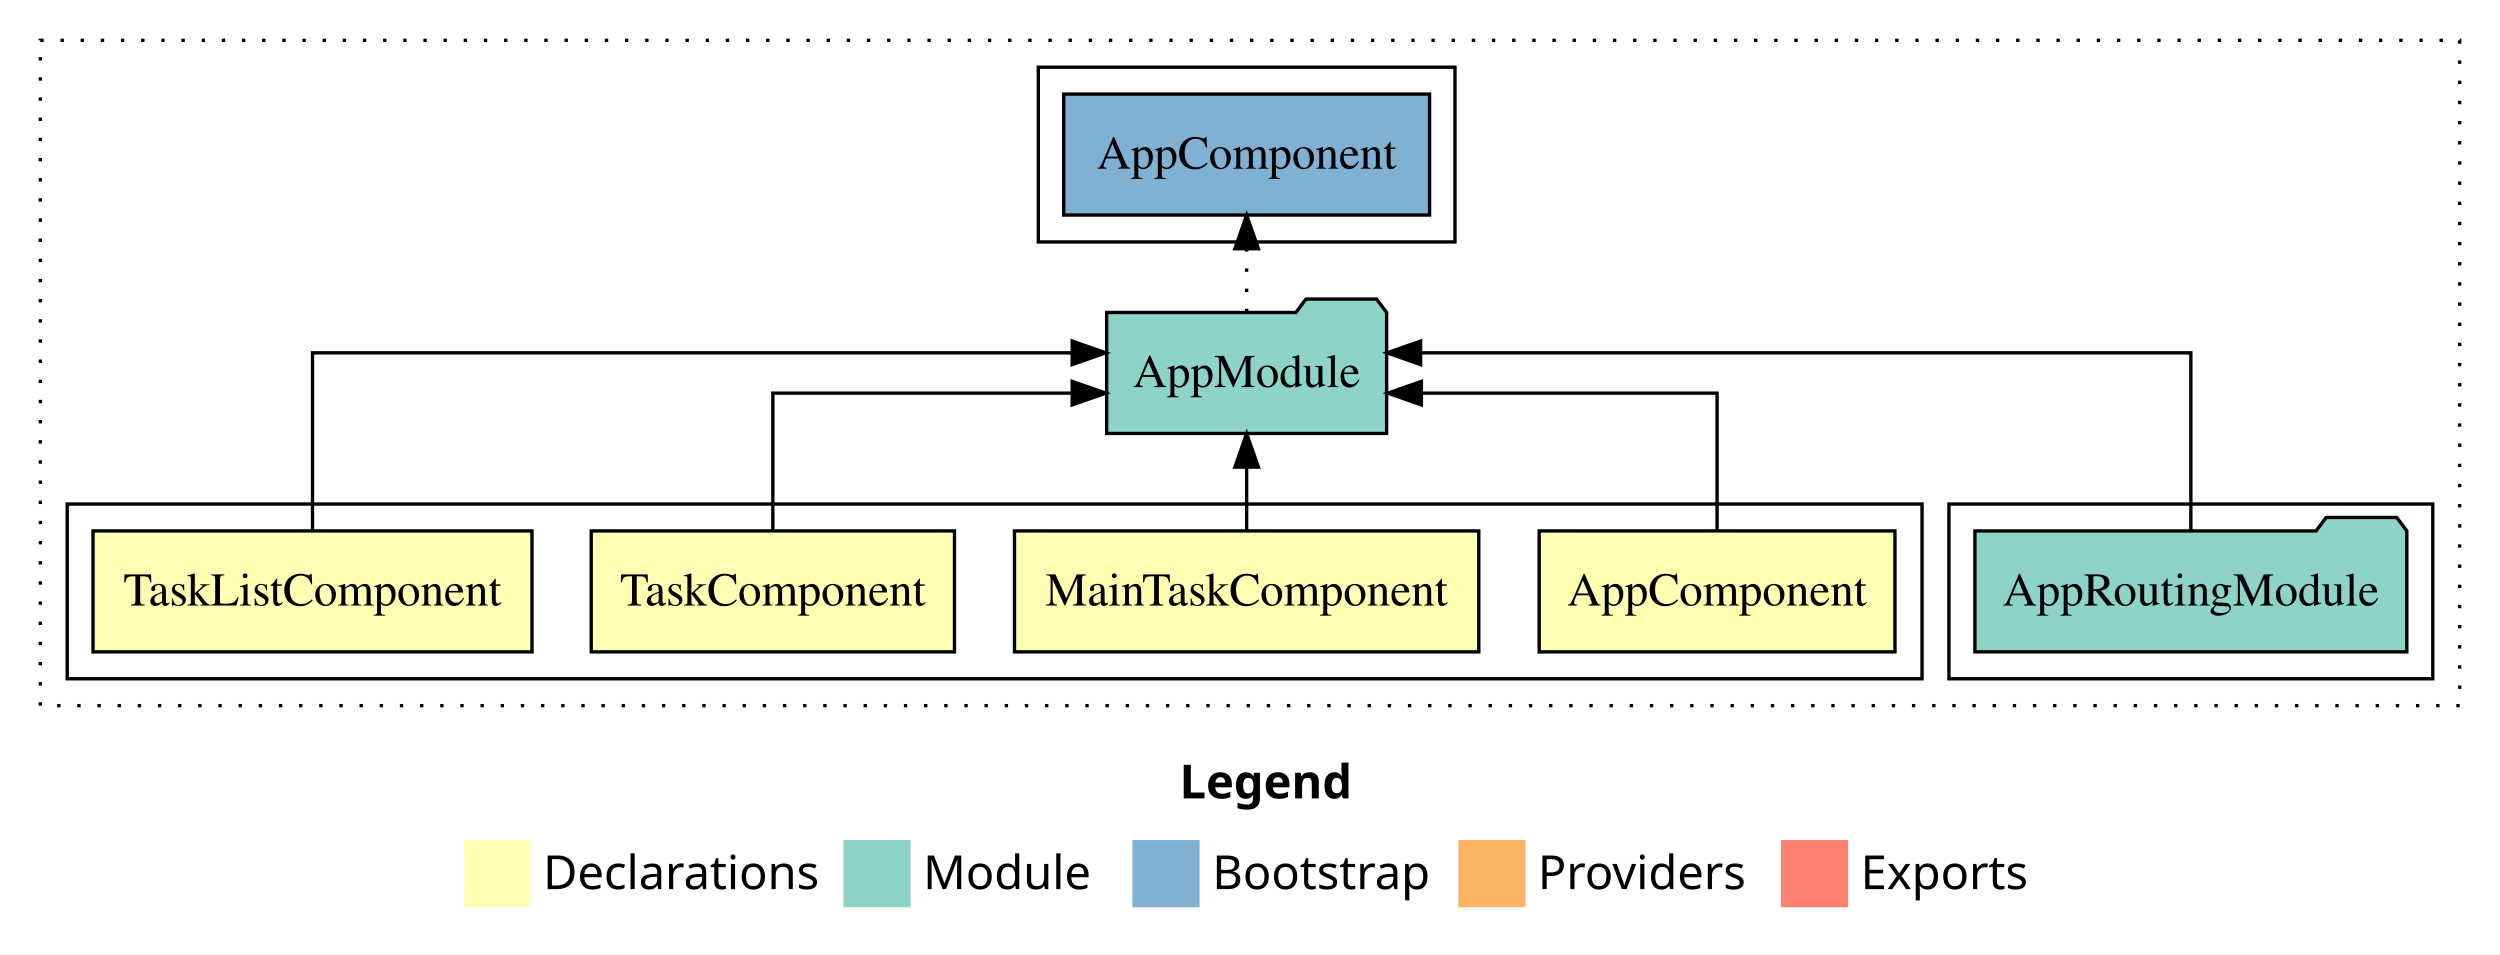
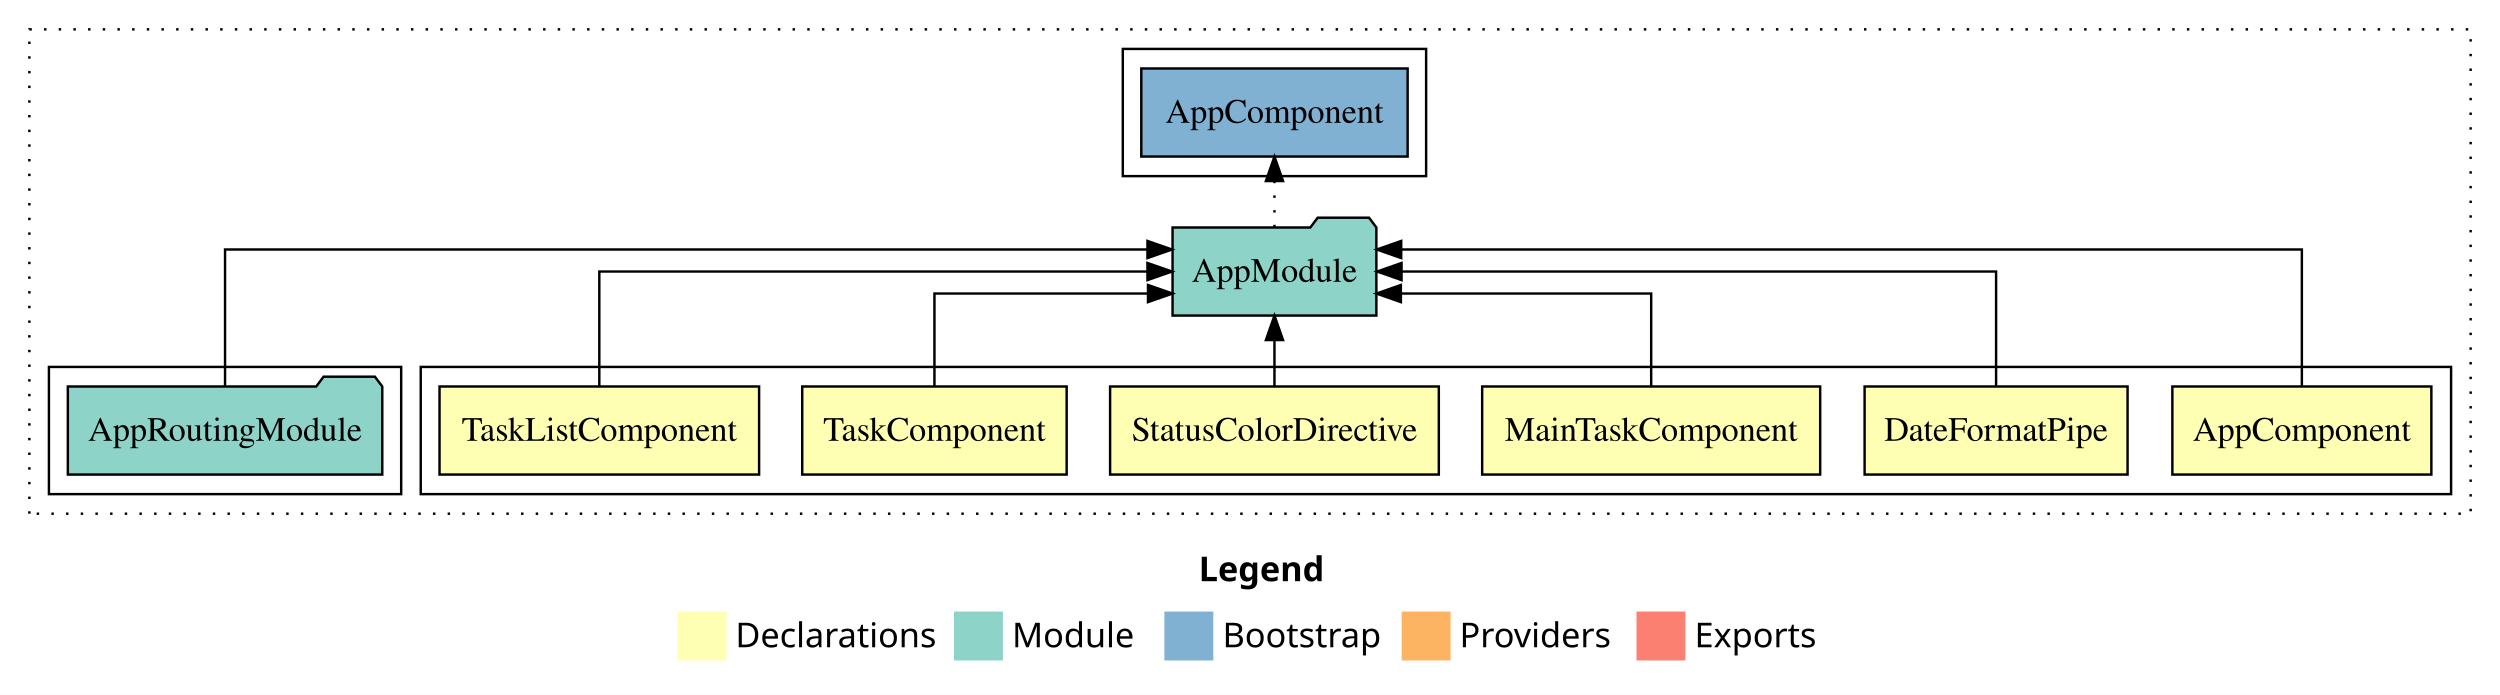
- <svg xmlns="http://www.w3.org/2000/svg" width="744pt" height="284pt" viewBox="0.00 0.00 744.00 284.00">
+ <svg xmlns="http://www.w3.org/2000/svg" width="1022pt" height="284pt" viewBox="0.00 0.00 1022.00 284.00">
  <g id="graph0" class="graph" transform="scale(1 1) rotate(0) translate(4 280)">
-     <polygon fill="white" stroke="transparent" points="-4,4 -4,-280 740,-280 740,4 -4,4" />
-     <text text-anchor="start" x="347.01" y="-42.4" font-family="Times-12" font-weight="bold" font-size="14.00">Legend</text>
-     <polygon fill="#ffffb3" stroke="transparent" points="134,-10 134,-30 154,-30 154,-10 134,-10" />
-     <text text-anchor="start" x="157.63" y="-15.4" font-family="Times-12" font-size="14.00">  Declarations</text>
-     <polygon fill="#8dd3c7" stroke="transparent" points="247,-10 247,-30 267,-30 267,-10 247,-10" />
-     <text text-anchor="start" x="270.73" y="-15.4" font-family="Times-12" font-size="14.00">  Module</text>
-     <polygon fill="#80b1d3" stroke="transparent" points="333,-10 333,-30 353,-30 353,-10 333,-10" />
-     <text text-anchor="start" x="356.78" y="-15.4" font-family="Times-12" font-size="14.00">  Bootstrap</text>
-     <polygon fill="#fdb462" stroke="transparent" points="430,-10 430,-30 450,-30 450,-10 430,-10" />
-     <text text-anchor="start" x="453.67" y="-15.4" font-family="Times-12" font-size="14.00">  Providers</text>
-     <polygon fill="#fb8072" stroke="transparent" points="526,-10 526,-30 546,-30 546,-10 526,-10" />
-     <text text-anchor="start" x="549.73" y="-15.4" font-family="Times-12" font-size="14.00">  Exports</text>
+     <polygon fill="white" stroke="transparent" points="-4,4 -4,-280 1018,-280 1018,4 -4,4" />
+     <text text-anchor="start" x="486.01" y="-42.4" font-family="Times-12" font-weight="bold" font-size="14.00">Legend</text>
+     <polygon fill="#ffffb3" stroke="transparent" points="273,-10 273,-30 293,-30 293,-10 273,-10" />
+     <text text-anchor="start" x="296.63" y="-15.4" font-family="Times-12" font-size="14.00">  Declarations</text>
+     <polygon fill="#8dd3c7" stroke="transparent" points="386,-10 386,-30 406,-30 406,-10 386,-10" />
+     <text text-anchor="start" x="409.73" y="-15.4" font-family="Times-12" font-size="14.00">  Module</text>
+     <polygon fill="#80b1d3" stroke="transparent" points="472,-10 472,-30 492,-30 492,-10 472,-10" />
+     <text text-anchor="start" x="495.78" y="-15.4" font-family="Times-12" font-size="14.00">  Bootstrap</text>
+     <polygon fill="#fdb462" stroke="transparent" points="569,-10 569,-30 589,-30 589,-10 569,-10" />
+     <text text-anchor="start" x="592.67" y="-15.4" font-family="Times-12" font-size="14.00">  Providers</text>
+     <polygon fill="#fb8072" stroke="transparent" points="665,-10 665,-30 685,-30 685,-10 665,-10" />
+     <text text-anchor="start" x="688.73" y="-15.4" font-family="Times-12" font-size="14.00">  Exports</text>
    <g id="clust1" class="cluster">
-       <polygon fill="none" stroke="black" stroke-dasharray="1,5" points="8,-70 8,-268 728,-268 728,-70 8,-70" />
+       <polygon fill="none" stroke="black" stroke-dasharray="1,5" points="8,-70 8,-268 1006,-268 1006,-70 8,-70" />
    </g>
-     <g id="clust7" class="cluster">
-       <polygon fill="none" stroke="black" points="576,-78 576,-130 720,-130 720,-78 576,-78" />
+     <g id="clust2" class="cluster">
+       <polygon fill="none" stroke="black" points="168,-78 168,-130 998,-130 998,-78 168,-78" />
    </g>
    <g id="clust9" class="cluster">
-       <polygon fill="none" stroke="black" points="305,-208 305,-260 429,-260 429,-208 305,-208" />
+       <polygon fill="none" stroke="black" points="16,-78 16,-130 160,-130 160,-78 16,-78" />
    </g>
-     <g id="clust2" class="cluster">
-       <polygon fill="none" stroke="black" points="16,-78 16,-130 568,-130 568,-78 16,-78" />
+     <g id="clust11" class="cluster">
+       <polygon fill="none" stroke="black" points="455,-208 455,-260 579,-260 579,-208 455,-208" />
    </g>
    <g id="node1" class="node">
-       <polygon fill="#ffffb3" stroke="black" points="559.94,-122 454.06,-122 454.06,-86 559.94,-86 559.94,-122" />
-       <text text-anchor="middle" x="507" y="-99.8" font-family="Times,serif" font-size="14.00">AppComponent</text>
+       <polygon fill="#ffffb3" stroke="black" points="989.94,-122 884.06,-122 884.06,-86 989.94,-86 989.94,-122" />
+       <text text-anchor="middle" x="937" y="-99.8" font-family="Times,serif" font-size="14.00">AppComponent</text>
+     </g>
+     <g id="node7" class="node">
+       <polygon fill="#8dd3c7" stroke="black" points="558.66,-187 555.66,-191 534.66,-191 531.66,-187 475.34,-187 475.34,-151 558.66,-151 558.66,-187" />
+       <text text-anchor="middle" x="517" y="-164.8" font-family="Times,serif" font-size="14.00">AppModule</text>
+     </g>
+     <g id="edge1" class="edge">
+       <path fill="none" stroke="black" d="M937,-122.29C937,-144.21 937,-178 937,-178 937,-178 568.81,-178 568.81,-178" />
+       <polygon fill="black" stroke="black" points="568.81,-174.5 558.81,-178 568.81,-181.5 568.81,-174.5" />
+     </g>
+     <g id="node2" class="node">
+       <polygon fill="#ffffb3" stroke="black" points="865.75,-122 758.25,-122 758.25,-86 865.75,-86 865.75,-122" />
+       <text text-anchor="middle" x="812" y="-99.8" font-family="Times,serif" font-size="14.00">DateFormatPipe</text>
+     </g>
+     <g id="edge2" class="edge">
+       <path fill="none" stroke="black" d="M812,-122.11C812,-141.34 812,-169 812,-169 812,-169 568.95,-169 568.95,-169" />
+       <polygon fill="black" stroke="black" points="568.95,-165.5 558.95,-169 568.95,-172.5 568.95,-165.5" />
+     </g>
+     <g id="node3" class="node">
+       <polygon fill="#ffffb3" stroke="black" points="740.09,-122 601.91,-122 601.91,-86 740.09,-86 740.09,-122" />
+       <text text-anchor="middle" x="671" y="-99.8" font-family="Times,serif" font-size="14.00">MainTaskComponent</text>
+     </g>
+     <g id="edge3" class="edge">
+       <path fill="none" stroke="black" d="M671,-122.03C671,-138.4 671,-160 671,-160 671,-160 568.67,-160 568.67,-160" />
+       <polygon fill="black" stroke="black" points="568.67,-156.5 558.67,-160 568.67,-163.5 568.67,-156.5" />
+     </g>
+     <g id="node4" class="node">
+       <polygon fill="#ffffb3" stroke="black" points="584.19,-122 449.81,-122 449.81,-86 584.19,-86 584.19,-122" />
+       <text text-anchor="middle" x="517" y="-99.8" font-family="Times,serif" font-size="14.00">StatusColorDirective</text>
+     </g>
+     <g id="edge4" class="edge">
+       <path fill="none" stroke="black" d="M517,-122.11C517,-122.11 517,-140.99 517,-140.99" />
+       <polygon fill="black" stroke="black" points="513.5,-140.99 517,-150.99 520.5,-140.99 513.5,-140.99" />
    </g>
    <g id="node5" class="node">
-       <polygon fill="#8dd3c7" stroke="black" points="408.66,-187 405.66,-191 384.66,-191 381.66,-187 325.34,-187 325.34,-151 408.66,-151 408.66,-187" />
-       <text text-anchor="middle" x="367" y="-164.8" font-family="Times,serif" font-size="14.00">AppModule</text>
+       <polygon fill="#ffffb3" stroke="black" points="432.05,-122 323.95,-122 323.95,-86 432.05,-86 432.05,-122" />
+       <text text-anchor="middle" x="378" y="-99.8" font-family="Times,serif" font-size="14.00">TaskComponent</text>
    </g>
-     <g id="edge1" class="edge">
-       <path fill="none" stroke="black" d="M507,-122.02C507,-139.37 507,-163 507,-163 507,-163 419,-163 419,-163" />
-       <polygon fill="black" stroke="black" points="419,-159.5 409,-163 419,-166.5 419,-159.5" />
+     <g id="edge5" class="edge">
+       <path fill="none" stroke="black" d="M378,-122.03C378,-138.4 378,-160 378,-160 378,-160 465.3,-160 465.3,-160" />
+       <polygon fill="black" stroke="black" points="465.3,-163.5 475.3,-160 465.3,-156.5 465.3,-163.5" />
    </g>
-     <g id="node2" class="node">
-       <polygon fill="#ffffb3" stroke="black" points="436.09,-122 297.91,-122 297.91,-86 436.09,-86 436.09,-122" />
-       <text text-anchor="middle" x="367" y="-99.8" font-family="Times,serif" font-size="14.00">MainTaskComponent</text>
-     </g>
-     <g id="edge2" class="edge">
-       <path fill="none" stroke="black" d="M367,-122.11C367,-122.11 367,-140.99 367,-140.99" />
-       <polygon fill="black" stroke="black" points="363.5,-140.99 367,-150.99 370.5,-140.99 363.5,-140.99" />
-     </g>
-     <g id="node3" class="node">
-       <polygon fill="#ffffb3" stroke="black" points="280.05,-122 171.95,-122 171.95,-86 280.05,-86 280.05,-122" />
-       <text text-anchor="middle" x="226" y="-99.8" font-family="Times,serif" font-size="14.00">TaskComponent</text>
-     </g>
-     <g id="edge3" class="edge">
-       <path fill="none" stroke="black" d="M226,-122.02C226,-139.37 226,-163 226,-163 226,-163 315.08,-163 315.08,-163" />
-       <polygon fill="black" stroke="black" points="315.08,-166.5 325.08,-163 315.08,-159.5 315.08,-166.5" />
-     </g>
-     <g id="node4" class="node">
-       <polygon fill="#ffffb3" stroke="black" points="154.32,-122 23.68,-122 23.68,-86 154.32,-86 154.32,-122" />
-       <text text-anchor="middle" x="89" y="-99.8" font-family="Times,serif" font-size="14.00">TaskListComponent</text>
-     </g>
-     <g id="edge4" class="edge">
-       <path fill="none" stroke="black" d="M89,-122.28C89,-143.32 89,-175 89,-175 89,-175 315.08,-175 315.08,-175" />
-       <polygon fill="black" stroke="black" points="315.08,-178.5 325.08,-175 315.08,-171.5 315.08,-178.5" />
-     </g>
-     <g id="node7" class="node">
-       <polygon fill="#80b1d3" stroke="black" points="421.44,-252 312.56,-252 312.56,-216 421.44,-216 421.44,-252" />
-       <text text-anchor="middle" x="367" y="-229.8" font-family="Times,serif" font-size="14.00">AppComponent </text>
+     <g id="node6" class="node">
+       <polygon fill="#ffffb3" stroke="black" points="306.32,-122 175.68,-122 175.68,-86 306.32,-86 306.32,-122" />
+       <text text-anchor="middle" x="241" y="-99.8" font-family="Times,serif" font-size="14.00">TaskListComponent</text>
    </g>
    <g id="edge6" class="edge">
-       <path fill="none" stroke="black" stroke-dasharray="1,5" d="M367,-187.11C367,-187.11 367,-205.99 367,-205.99" />
-       <polygon fill="black" stroke="black" points="363.5,-205.99 367,-215.99 370.5,-205.99 363.5,-205.99" />
+       <path fill="none" stroke="black" d="M241,-122.11C241,-141.34 241,-169 241,-169 241,-169 465.08,-169 465.08,-169" />
+       <polygon fill="black" stroke="black" points="465.08,-172.5 475.08,-169 465.08,-165.5 465.08,-172.5" />
    </g>
-     <g id="node6" class="node">
-       <polygon fill="#8dd3c7" stroke="black" points="712.27,-122 709.27,-126 688.27,-126 685.27,-122 583.73,-122 583.73,-86 712.27,-86 712.27,-122" />
-       <text text-anchor="middle" x="648" y="-99.8" font-family="Times,serif" font-size="14.00">AppRoutingModule</text>
+     <g id="node9" class="node">
+       <polygon fill="#80b1d3" stroke="black" points="571.44,-252 462.56,-252 462.56,-216 571.44,-216 571.44,-252" />
+       <text text-anchor="middle" x="517" y="-229.8" font-family="Times,serif" font-size="14.00">AppComponent </text>
    </g>
-     <g id="edge5" class="edge">
-       <path fill="none" stroke="black" d="M648,-122.28C648,-143.32 648,-175 648,-175 648,-175 418.77,-175 418.77,-175" />
-       <polygon fill="black" stroke="black" points="418.77,-171.5 408.77,-175 418.77,-178.5 418.77,-171.5" />
+     <g id="edge8" class="edge">
+       <path fill="none" stroke="black" stroke-dasharray="1,5" d="M517,-187.11C517,-187.11 517,-205.99 517,-205.99" />
+       <polygon fill="black" stroke="black" points="513.5,-205.99 517,-215.99 520.5,-205.99 513.5,-205.99" />
+     </g>
+     <g id="node8" class="node">
+       <polygon fill="#8dd3c7" stroke="black" points="152.27,-122 149.27,-126 128.27,-126 125.27,-122 23.73,-122 23.73,-86 152.27,-86 152.27,-122" />
+       <text text-anchor="middle" x="88" y="-99.8" font-family="Times,serif" font-size="14.00">AppRoutingModule</text>
+     </g>
+     <g id="edge7" class="edge">
+       <path fill="none" stroke="black" d="M88,-122.29C88,-144.21 88,-178 88,-178 88,-178 465.08,-178 465.08,-178" />
+       <polygon fill="black" stroke="black" points="465.08,-181.5 475.08,-178 465.08,-174.5 465.08,-181.5" />
    </g>
  </g>
</svg>
